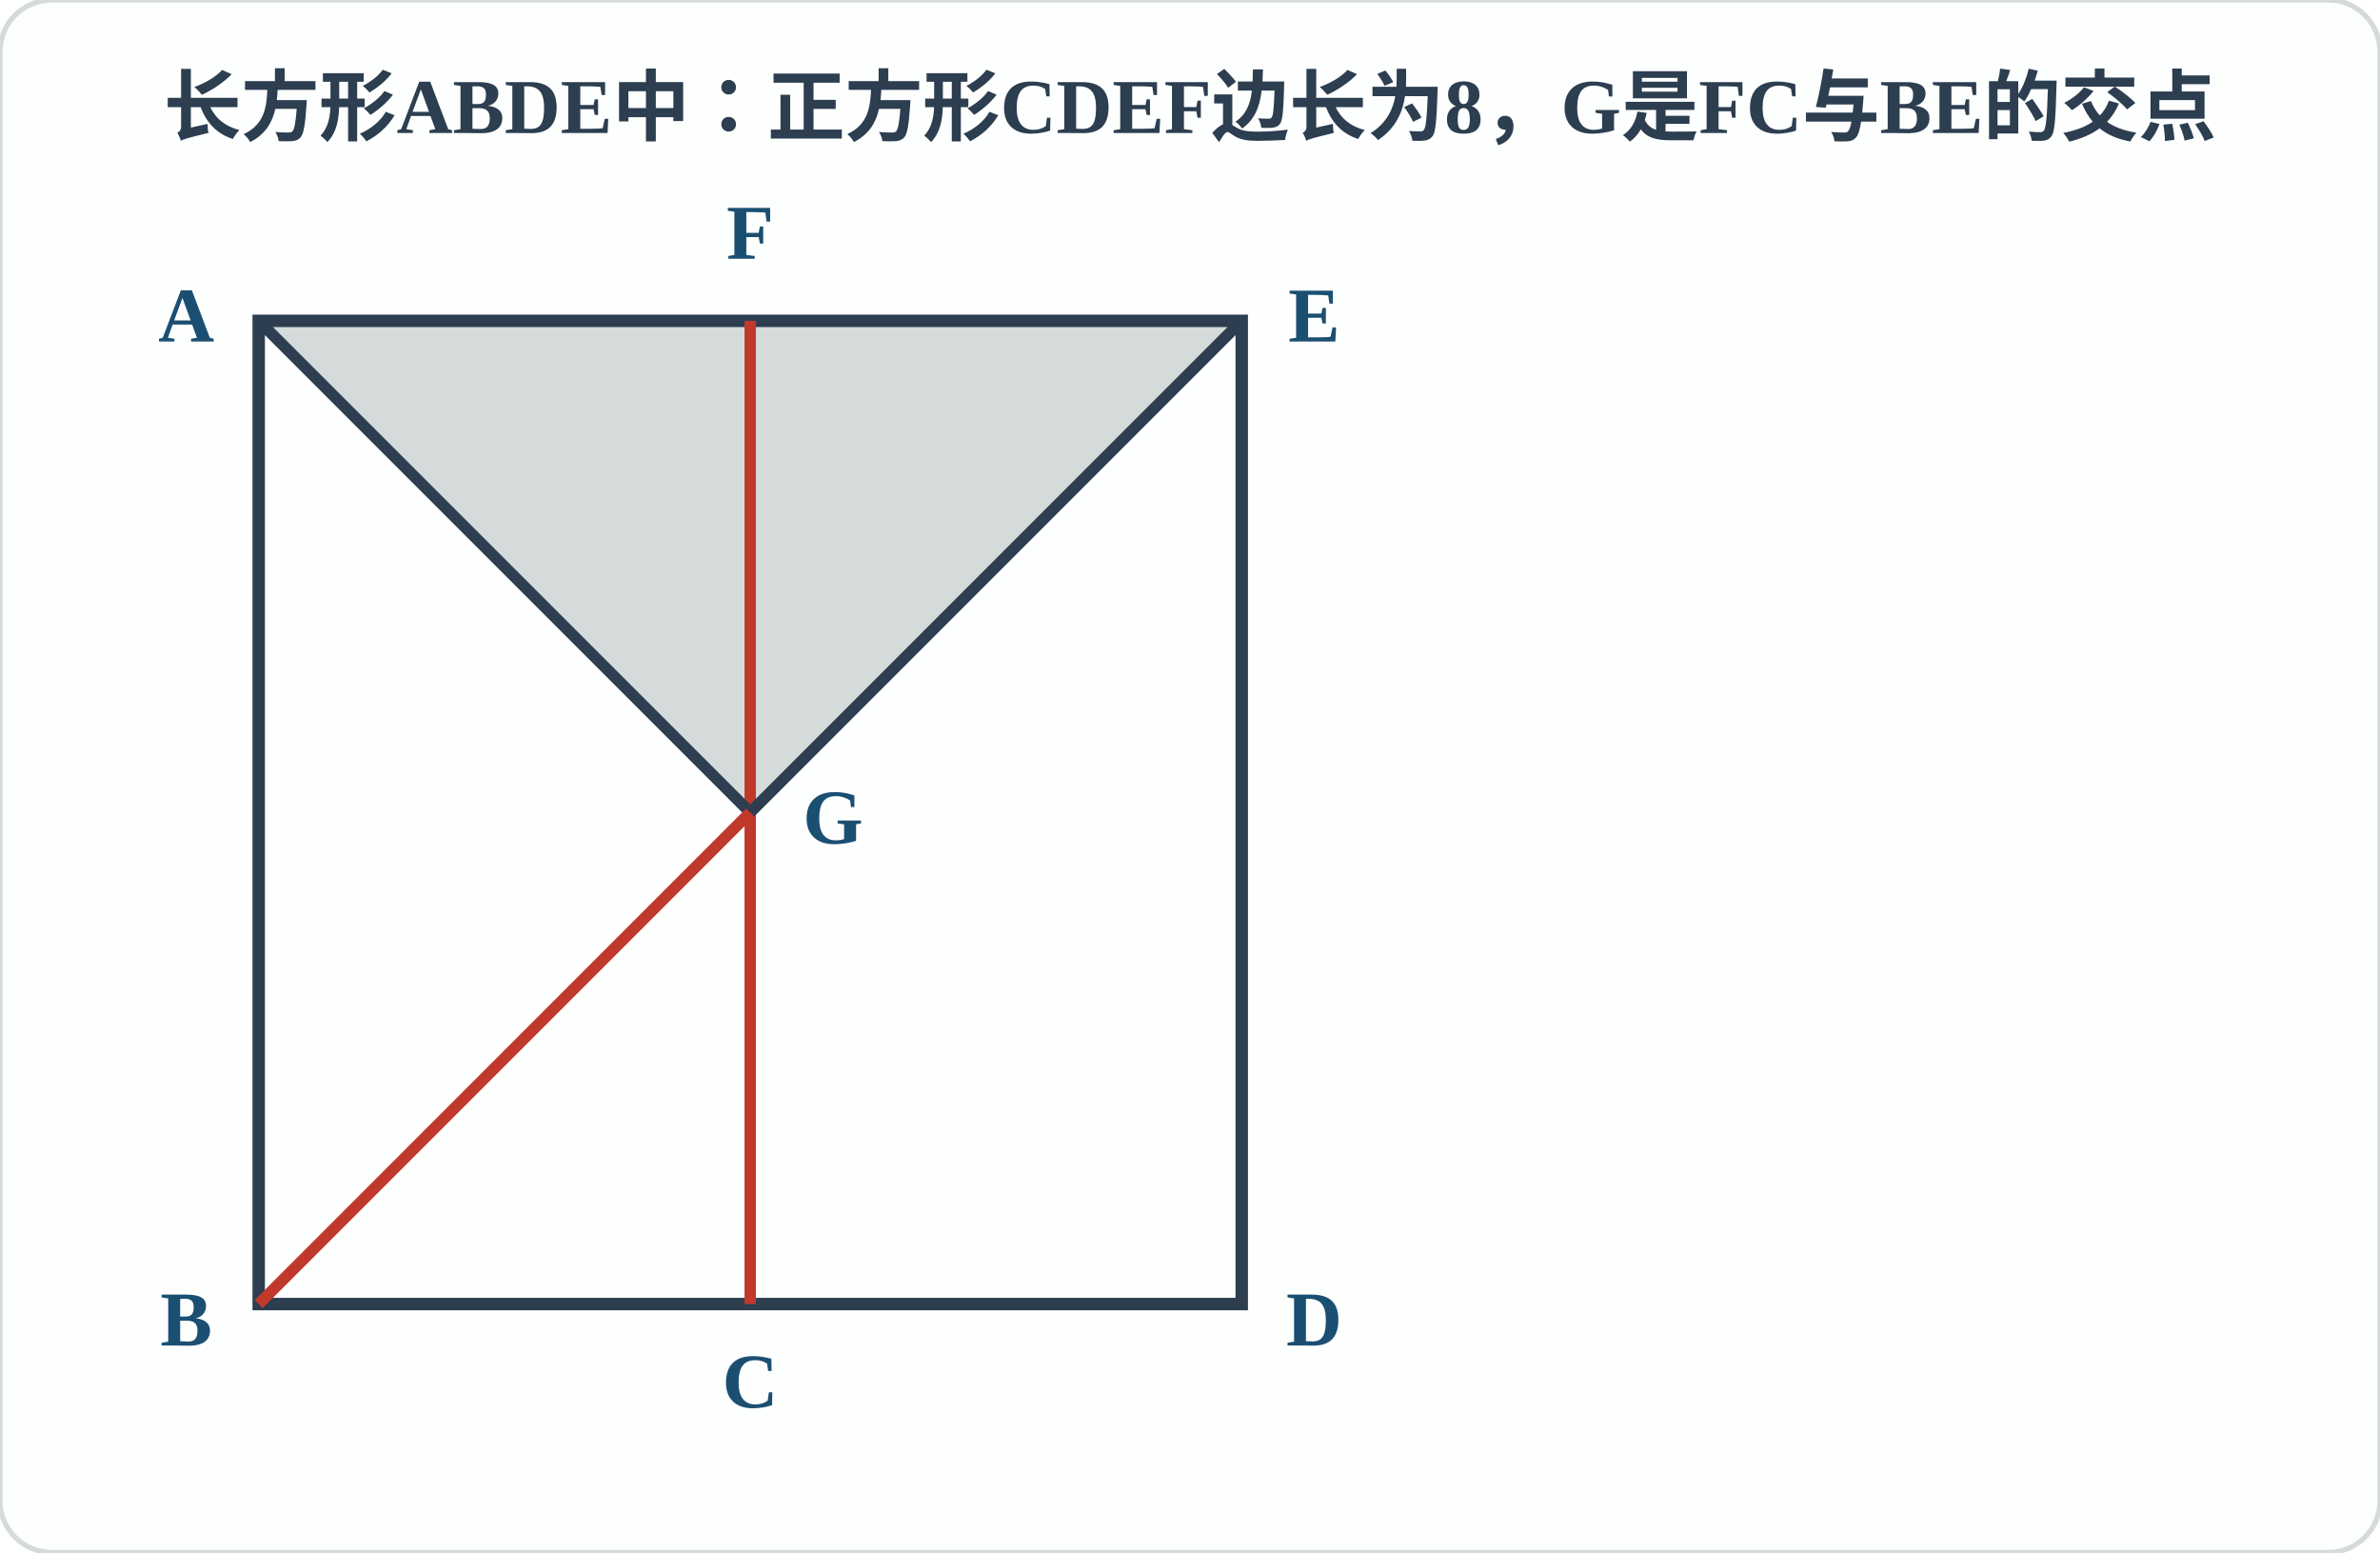
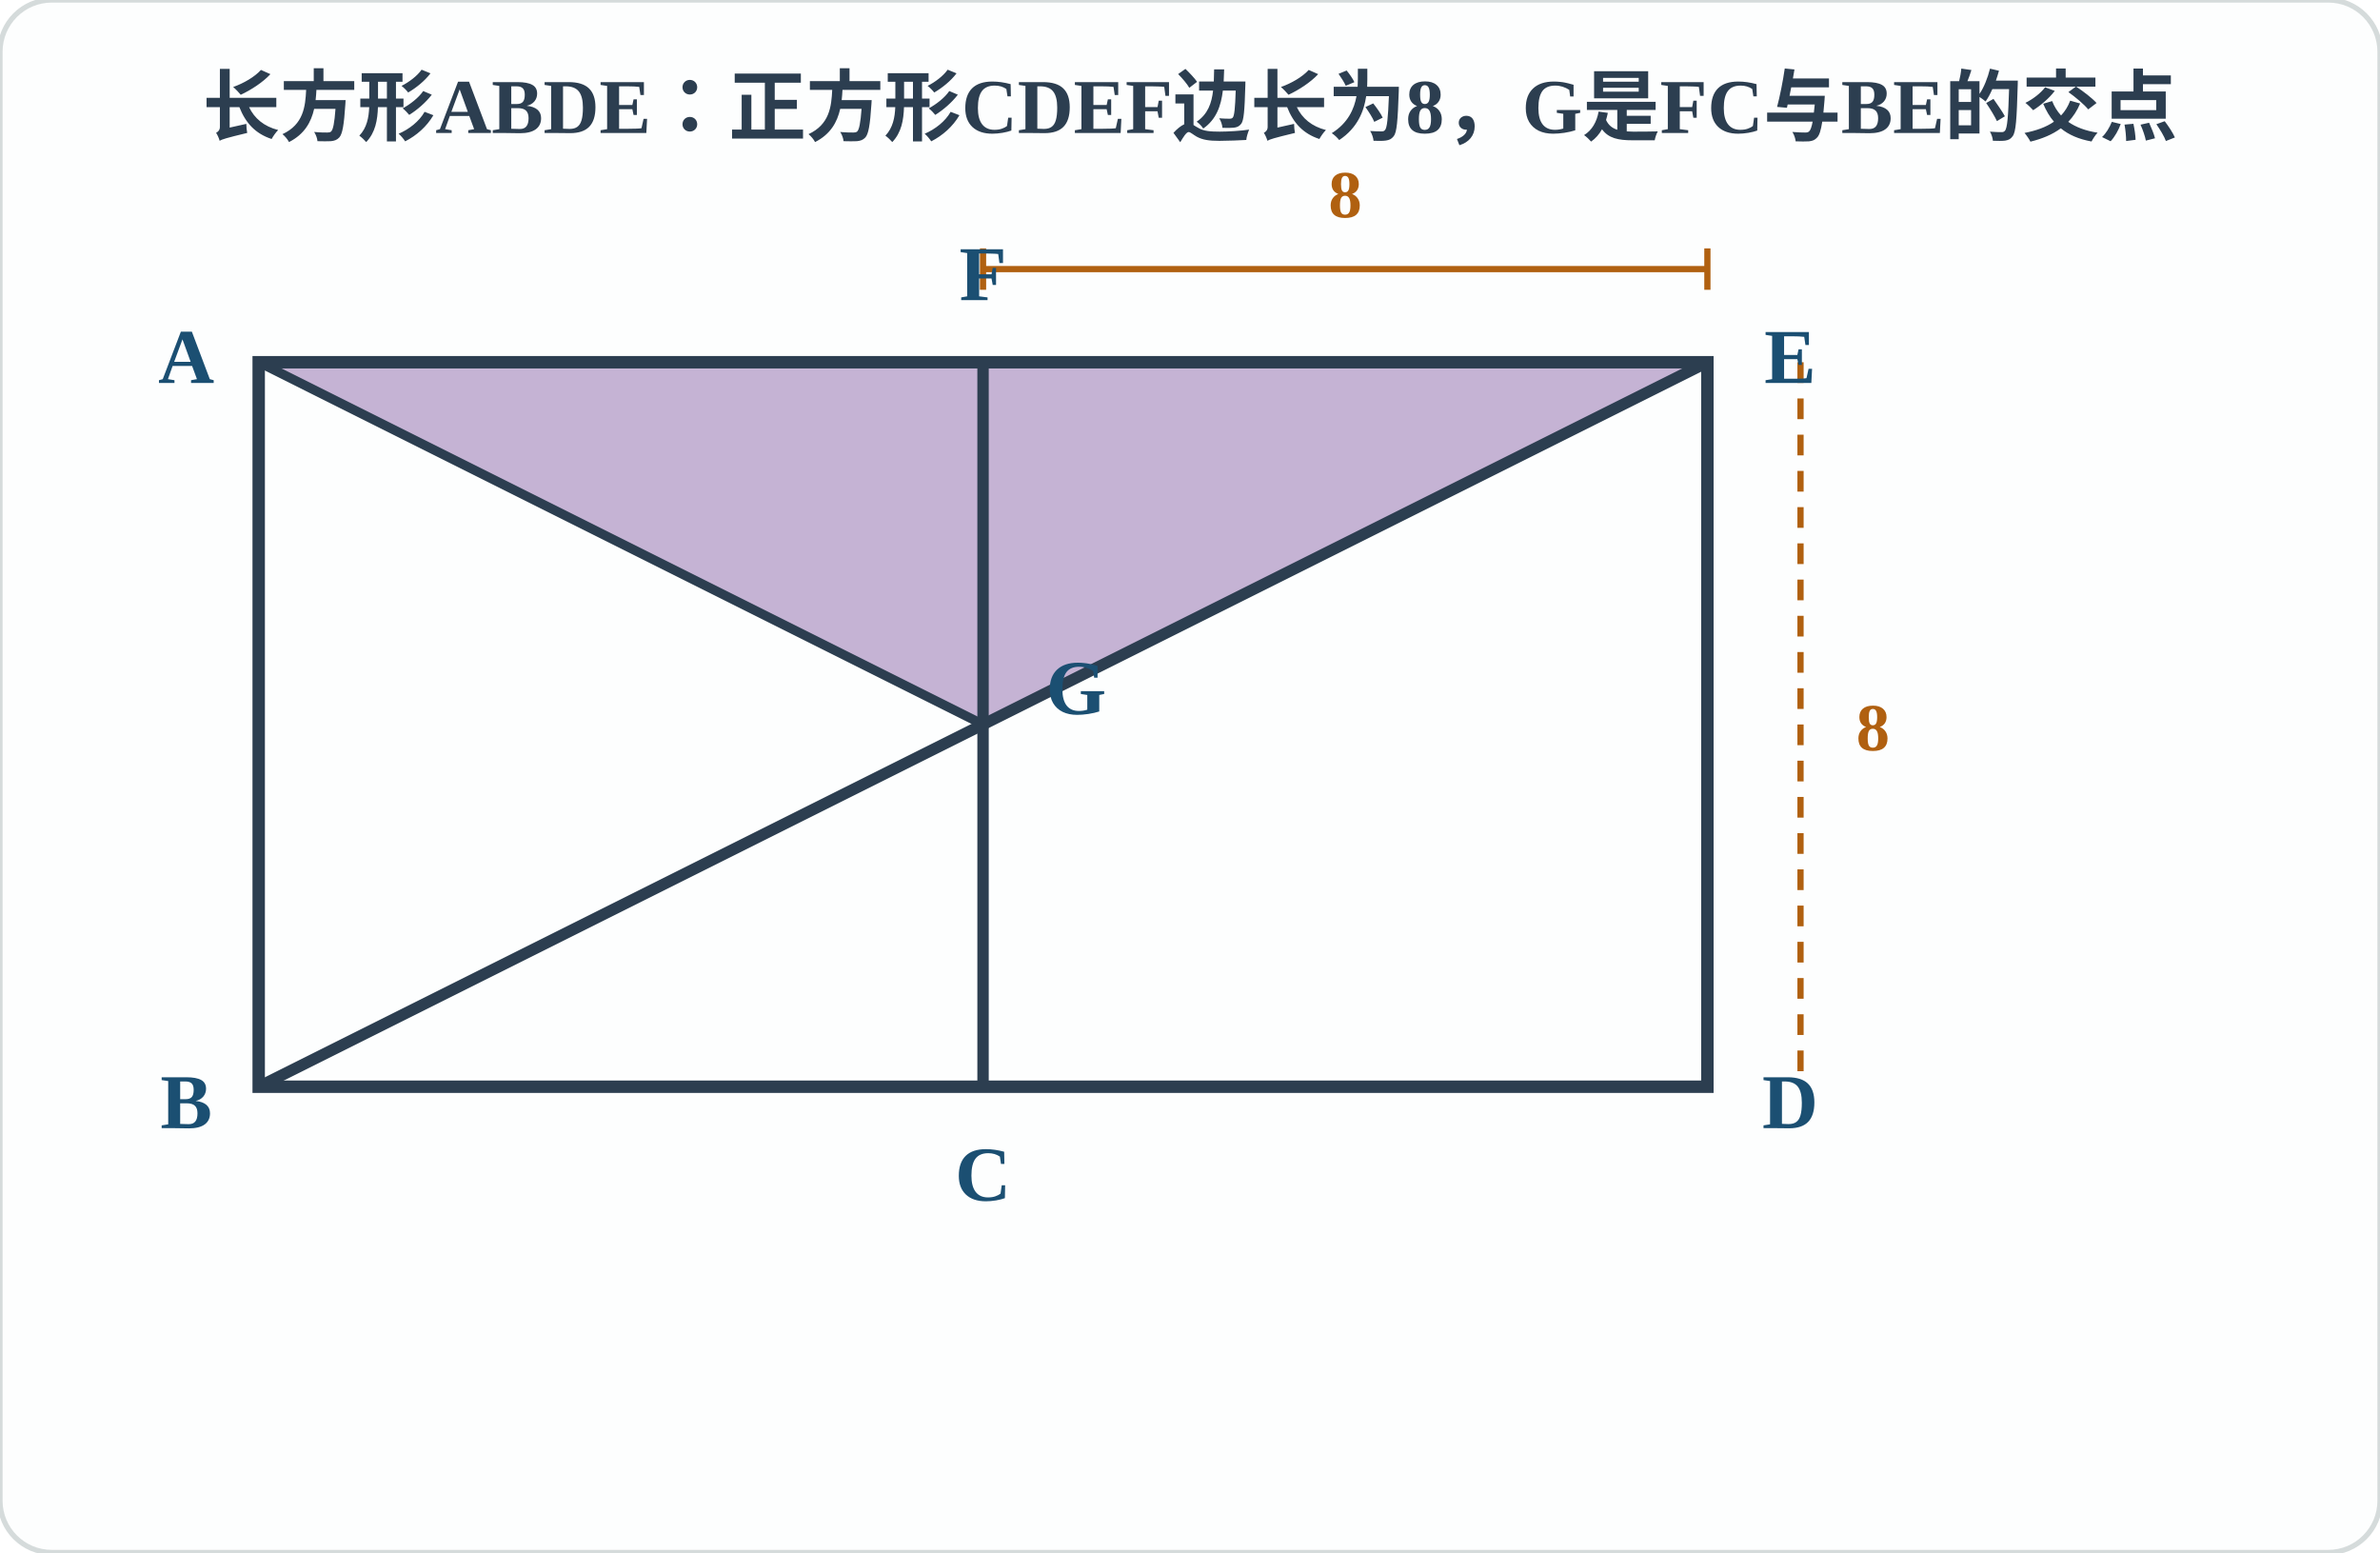
<svg xmlns="http://www.w3.org/2000/svg" width="460" height="300" viewBox="0 0 460 300">
  <rect x="0" y="0" width="460" height="300" fill="#fdfefe" stroke="#d5dbdb" rx="10" />
-   <text x="230" y="26" text-anchor="middle" font-size="15" font-weight="bold" fill="#2c3e50">长方形ABDE中：正方形CDEF边长为8，G是FC与BE的交点</text>
-   <polygon points="50,62 145,62 145,157" fill="#d5dbdb" stroke="none" stroke-width="2.4" />
-   <polygon points="145,62 240,62 145,157" fill="#d5dbdb" stroke="none" stroke-width="2.4" />
-   <polygon points="50,62 240,62 240,252 50,252" fill="none" stroke="#2c3e50" stroke-width="2.4" />
-   <line x1="145" y1="62" x2="145" y2="252" stroke="#c0392b" stroke-width="2.2" />
-   <line x1="50" y1="62" x2="145" y2="157" stroke="#2c3e50" stroke-width="2.2" />
-   <line x1="145" y1="157" x2="240" y2="62" stroke="#2c3e50" stroke-width="2.2" />
-   <line x1="50" y1="252" x2="145" y2="157" stroke="#c0392b" stroke-width="2.2" />
-   <text x="36" y="66" text-anchor="middle" font-size="15" font-weight="bold" fill="#1b4f72">A</text>
-   <text x="145" y="50" text-anchor="middle" font-size="15" font-weight="bold" fill="#1b4f72">F</text>
-   <text x="254" y="66" text-anchor="middle" font-size="15" font-weight="bold" fill="#1b4f72">E</text>
-   <text x="36" y="260" text-anchor="middle" font-size="15" font-weight="bold" fill="#1b4f72">B</text>
-   <text x="145" y="272" text-anchor="middle" font-size="15" font-weight="bold" fill="#1b4f72">C</text>
-   <text x="254" y="260" text-anchor="middle" font-size="15" font-weight="bold" fill="#1b4f72">D</text>
-   <text x="161" y="163" text-anchor="middle" font-size="15" font-weight="bold" fill="#1b4f72">G</text>
+   <text x="230" y="26" text-anchor="middle" font-size="15" font-weight="bold" fill="#2c3e50">长方形ABDE：正方形CDEF边长为8，G是FC与BE的交点</text>
+   <polygon points="50,70 190,70 190,140" fill="#c5b3d4" stroke="none" />
+   <polygon points="190,70 330,70 190,140" fill="#c5b3d4" stroke="none" />
+   <polygon points="50,70 50,210 330,210 330,70" fill="none" stroke="#2c3e50" stroke-width="2.4" />
+   <line x1="190" y1="70" x2="190" y2="210" stroke="#2c3e50" stroke-width="2.2" />
+   <line x1="50" y1="210" x2="330" y2="70" stroke="#2c3e50" stroke-width="2.2" />
+   <line x1="50" y1="70" x2="190" y2="140" stroke="#2c3e50" stroke-width="1.8" />
+   <line x1="190" y1="52" x2="330" y2="52" stroke="#b06010" stroke-width="1.2" />
+   <line x1="190" y1="48" x2="190" y2="56" stroke="#b06010" stroke-width="1.2" />
+   <line x1="330" y1="48" x2="330" y2="56" stroke="#b06010" stroke-width="1.2" />
+   <text x="260" y="42" text-anchor="middle" font-size="13" font-weight="bold" fill="#b06010">8</text>
+   <line x1="348" y1="70" x2="348" y2="210" stroke="#b06010" stroke-width="1.2" stroke-dasharray="4,3" />
+   <text x="362" y="145" text-anchor="middle" font-size="13" font-weight="bold" fill="#b06010">8</text>
+   <text x="36" y="74" text-anchor="middle" font-size="15" font-weight="bold" fill="#1b4f72">A</text>
+   <text x="190" y="58" text-anchor="middle" font-size="15" font-weight="bold" fill="#1b4f72">F</text>
+   <text x="346" y="74" text-anchor="middle" font-size="15" font-weight="bold" fill="#1b4f72">E</text>
+   <text x="36" y="218" text-anchor="middle" font-size="15" font-weight="bold" fill="#1b4f72">B</text>
+   <text x="190" y="232" text-anchor="middle" font-size="15" font-weight="bold" fill="#1b4f72">C</text>
+   <text x="346" y="218" text-anchor="middle" font-size="15" font-weight="bold" fill="#1b4f72">D</text>
+   <text x="208" y="138" text-anchor="middle" font-size="15" font-weight="bold" fill="#1b4f72">G</text>
</svg>
